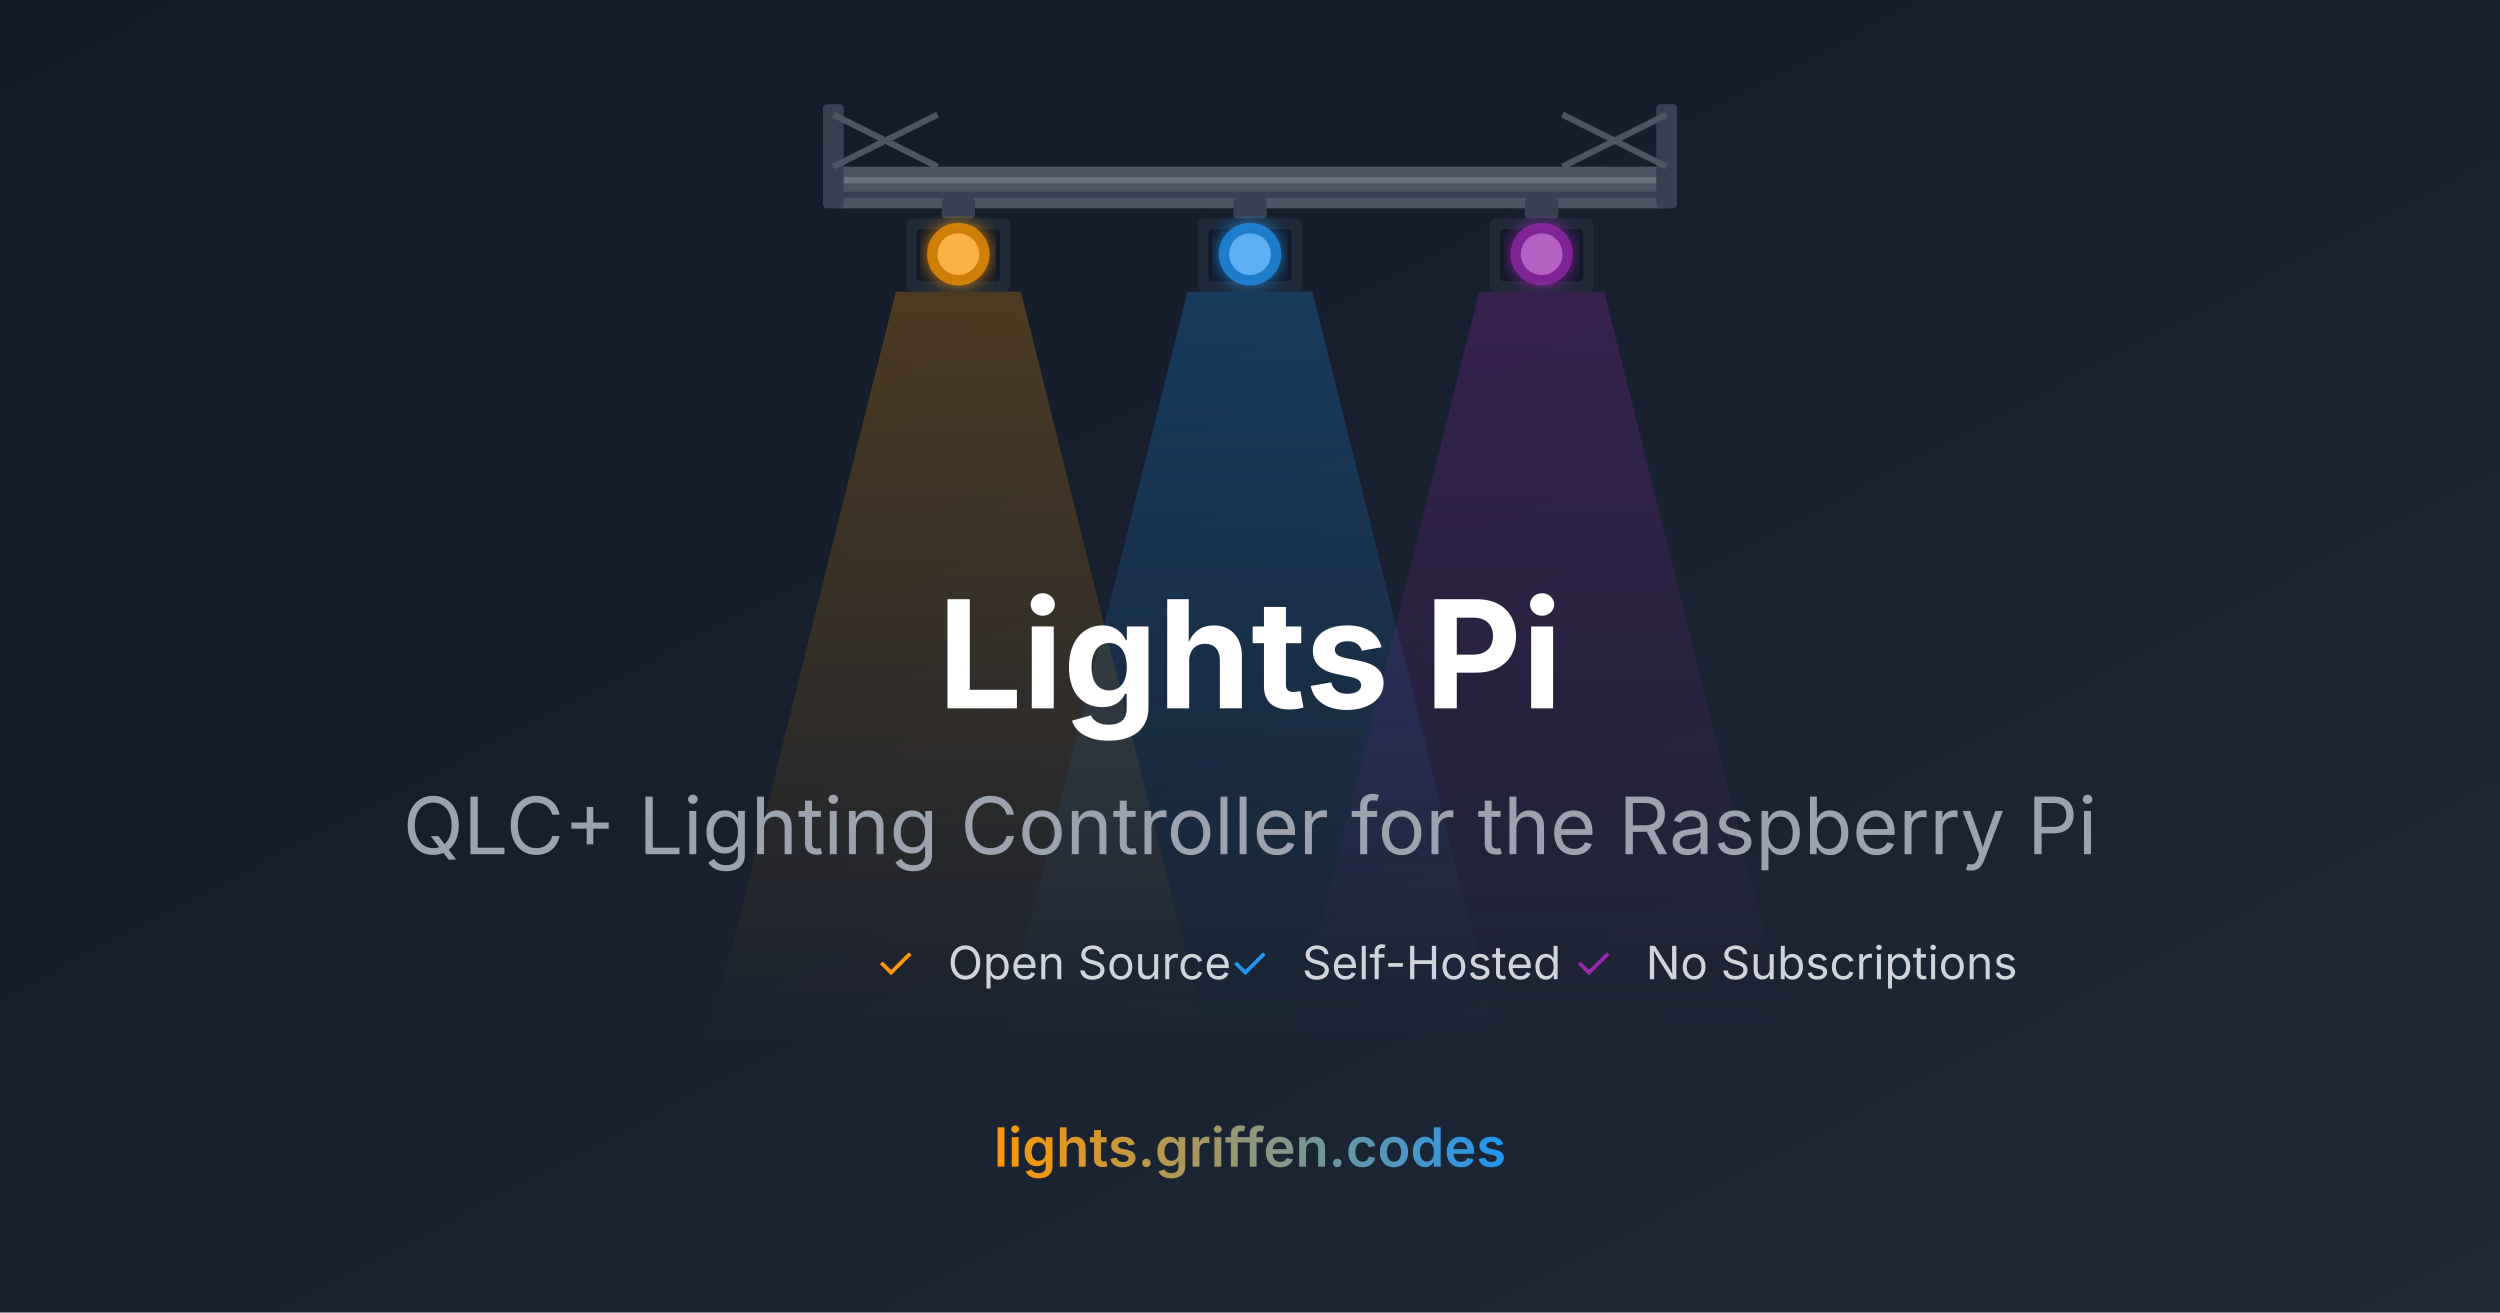
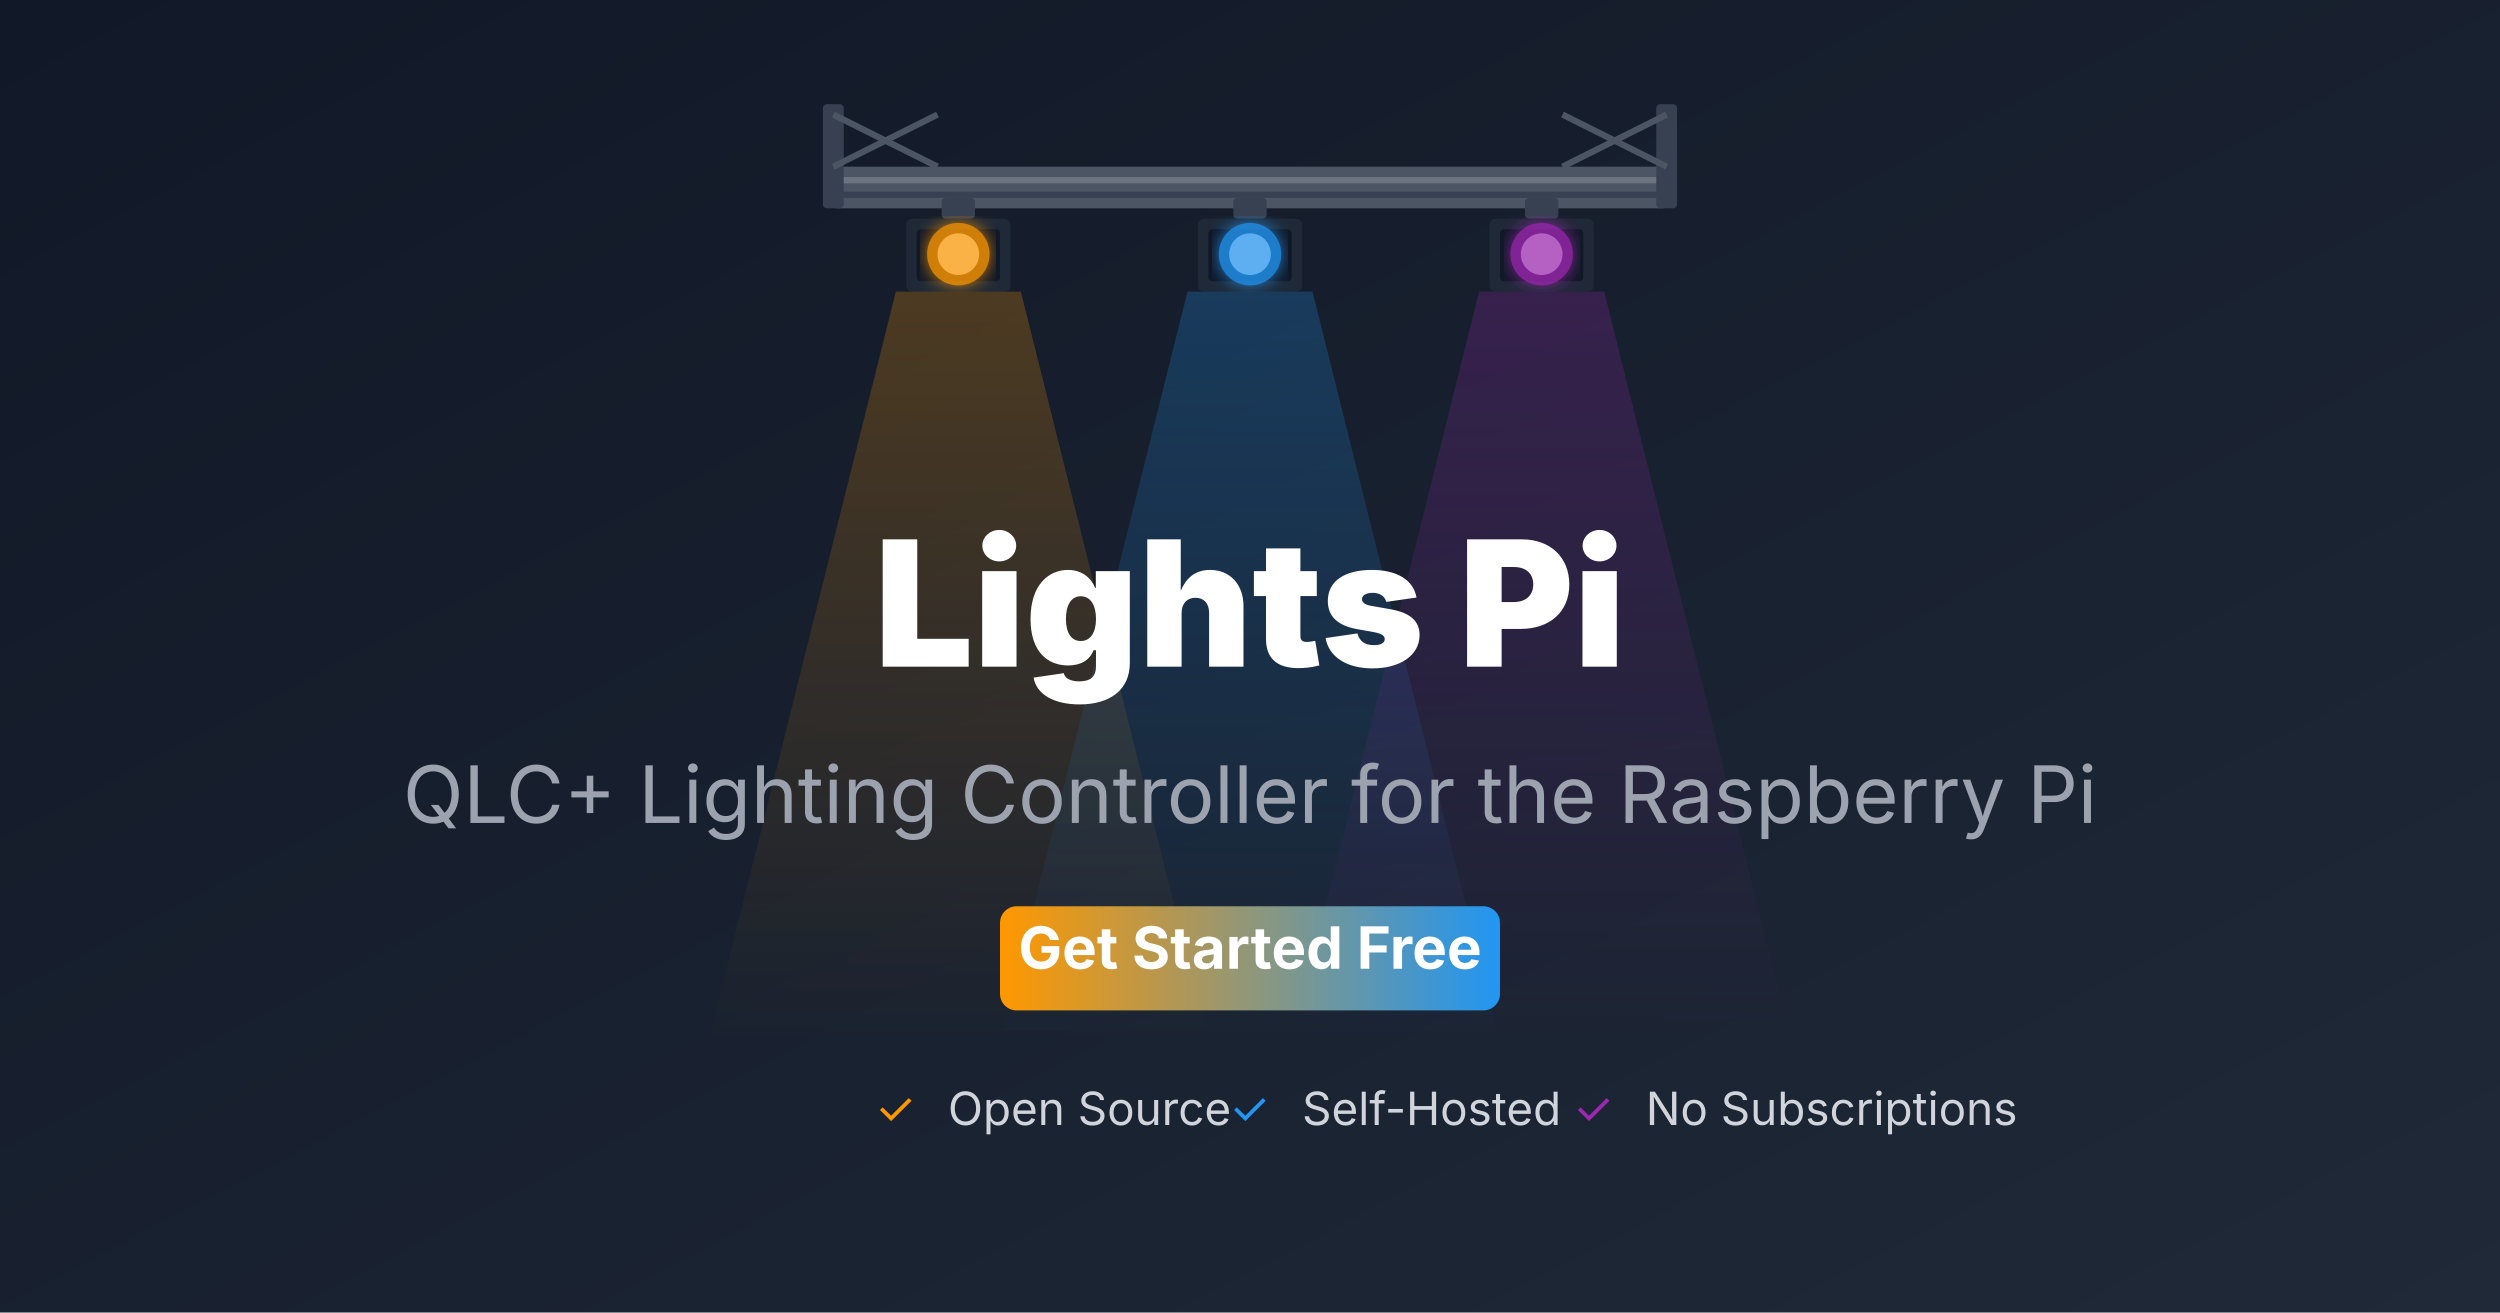
<svg xmlns="http://www.w3.org/2000/svg" width="1200" height="630" viewBox="0 0 1200 630">
  <defs>
    <linearGradient id="bgGradient" x1="0%" y1="0%" x2="100%" y2="100%">
      <stop offset="0%" style="stop-color:#111827;stop-opacity:1" />
      <stop offset="100%" style="stop-color:#1f2937;stop-opacity:1" />
    </linearGradient>
    <linearGradient id="accentGradient" x1="0%" y1="0%" x2="100%" y2="0%">
      <stop offset="0%" style="stop-color:#FF9800;stop-opacity:1" />
      <stop offset="100%" style="stop-color:#2196F3;stop-opacity:1" />
    </linearGradient>
    <linearGradient id="lightBeam1" x1="0%" y1="0%" x2="0%" y2="100%">
      <stop offset="0%" style="stop-color:#FF9800;stop-opacity:0.6" />
      <stop offset="100%" style="stop-color:#FF9800;stop-opacity:0" />
    </linearGradient>
    <linearGradient id="lightBeam2" x1="0%" y1="0%" x2="0%" y2="100%">
      <stop offset="0%" style="stop-color:#2196F3;stop-opacity:0.6" />
      <stop offset="100%" style="stop-color:#2196F3;stop-opacity:0" />
    </linearGradient>
    <linearGradient id="lightBeam3" x1="0%" y1="0%" x2="0%" y2="100%">
      <stop offset="0%" style="stop-color:#9C27B0;stop-opacity:0.6" />
      <stop offset="100%" style="stop-color:#9C27B0;stop-opacity:0" />
    </linearGradient>
    <filter id="glow">
      <feGaussianBlur stdDeviation="4" result="coloredBlur" />
      <feMerge>
        <feMergeNode in="coloredBlur" />
        <feMergeNode in="SourceGraphic" />
      </feMerge>
    </filter>
  </defs>
  <rect width="1200" height="630" fill="url(#bgGradient)" />
  <g transform="translate(400, 80)">
    <rect x="0" y="0" width="400" height="20" fill="#4B5563" rx="2" />
    <rect x="0" y="5" width="400" height="3" fill="#6B7280" />
    <rect x="0" y="12" width="400" height="3" fill="#374151" />
    <rect x="-5" y="-30" width="10" height="50" fill="#374151" rx="2" />
    <rect x="395" y="-30" width="10" height="50" fill="#374151" rx="2" />
    <line x1="0" y1="-25" x2="50" y2="0" stroke="#4B5563" stroke-width="3" />
    <line x1="50" y1="-25" x2="0" y2="0" stroke="#4B5563" stroke-width="3" />
    <line x1="350" y1="-25" x2="400" y2="0" stroke="#4B5563" stroke-width="3" />
    <line x1="400" y1="-25" x2="350" y2="0" stroke="#4B5563" stroke-width="3" />
    <g transform="translate(60, 20)">
      <rect x="-8" y="-5" width="16" height="10" fill="#374151" rx="2" />
      <rect x="-25" y="5" width="50" height="35" fill="#1F2937" rx="3" />
      <rect x="-20" y="10" width="40" height="25" fill="#111827" rx="2" />
      <circle cx="0" cy="22" r="15" fill="#FF9800" opacity="0.8" filter="url(#glow)" />
      <circle cx="0" cy="22" r="10" fill="#FFB74D" opacity="0.9" />
      <polygon points="-30,40 30,40 120,400 -120,400" fill="url(#lightBeam1)" opacity="0.4" />
    </g>
    <g transform="translate(200, 20)">
      <rect x="-8" y="-5" width="16" height="10" fill="#374151" rx="2" />
      <rect x="-25" y="5" width="50" height="35" fill="#1F2937" rx="3" />
      <rect x="-20" y="10" width="40" height="25" fill="#111827" rx="2" />
      <circle cx="0" cy="22" r="15" fill="#2196F3" opacity="0.8" filter="url(#glow)" />
      <circle cx="0" cy="22" r="10" fill="#64B5F6" opacity="0.9" />
      <polygon points="-30,40 30,40 120,400 -120,400" fill="url(#lightBeam2)" opacity="0.4" />
    </g>
    <g transform="translate(340, 20)">
      <rect x="-8" y="-5" width="16" height="10" fill="#374151" rx="2" />
      <rect x="-25" y="5" width="50" height="35" fill="#1F2937" rx="3" />
      <rect x="-20" y="10" width="40" height="25" fill="#111827" rx="2" />
      <circle cx="0" cy="22" r="15" fill="#9C27B0" opacity="0.8" filter="url(#glow)" />
      <circle cx="0" cy="22" r="10" fill="#BA68C8" opacity="0.9" />
      <polygon points="-30,40 30,40 120,400 -120,400" fill="url(#lightBeam3)" opacity="0.4" />
    </g>
  </g>
-   <text x="600" y="340" font-family="system-ui, -apple-system, sans-serif" font-size="72" font-weight="bold" fill="white" text-anchor="middle">
+   <text x="600" y="320" font-family="system-ui, -apple-system, sans-serif" font-size="84" font-weight="900" fill="white" text-anchor="middle">
    Lights Pi
  </text>
-   <text x="600" y="410" font-family="system-ui, -apple-system, sans-serif" font-size="38" fill="#9CA3AF" text-anchor="middle">
+   <text x="600" y="395" font-family="system-ui, -apple-system, sans-serif" font-size="38" fill="#9CA3AF" text-anchor="middle">
    QLC+ Lighting Controller for the Raspberry Pi
  </text>
-   <g transform="translate(600, 470)">
+   <g transform="translate(600, 455)">
+     <rect x="-120" y="-20" width="240" height="50" fill="url(#accentGradient)" rx="8" />
+     <text x="0" y="10" font-family="system-ui, -apple-system, sans-serif" font-size="28" font-weight="700" fill="white" text-anchor="middle">
+       Get Started Free
+     </text>
+   </g>
+   <g transform="translate(600, 540)">
    <text x="-180" y="0" font-family="system-ui, -apple-system, sans-serif" font-size="22" fill="#FF9800">✓</text>
    <text x="-145" y="0" font-family="system-ui, -apple-system, sans-serif" font-size="22" fill="#D1D5DB">Open Source</text>
    <text x="-10" y="0" font-family="system-ui, -apple-system, sans-serif" font-size="22" fill="#2196F3">✓</text>
    <text x="25" y="0" font-family="system-ui, -apple-system, sans-serif" font-size="22" fill="#D1D5DB">Self-Hosted</text>
    <text x="155" y="0" font-family="system-ui, -apple-system, sans-serif" font-size="22" fill="#9C27B0">✓</text>
    <text x="190" y="0" font-family="system-ui, -apple-system, sans-serif" font-size="22" fill="#D1D5DB">No Subscriptions</text>
  </g>
-   <text x="600" y="560" font-family="system-ui, -apple-system, sans-serif" font-size="26" fill="url(#accentGradient)" font-weight="600" text-anchor="middle">
-     lights.griffen.codes
-   </text>
</svg>
